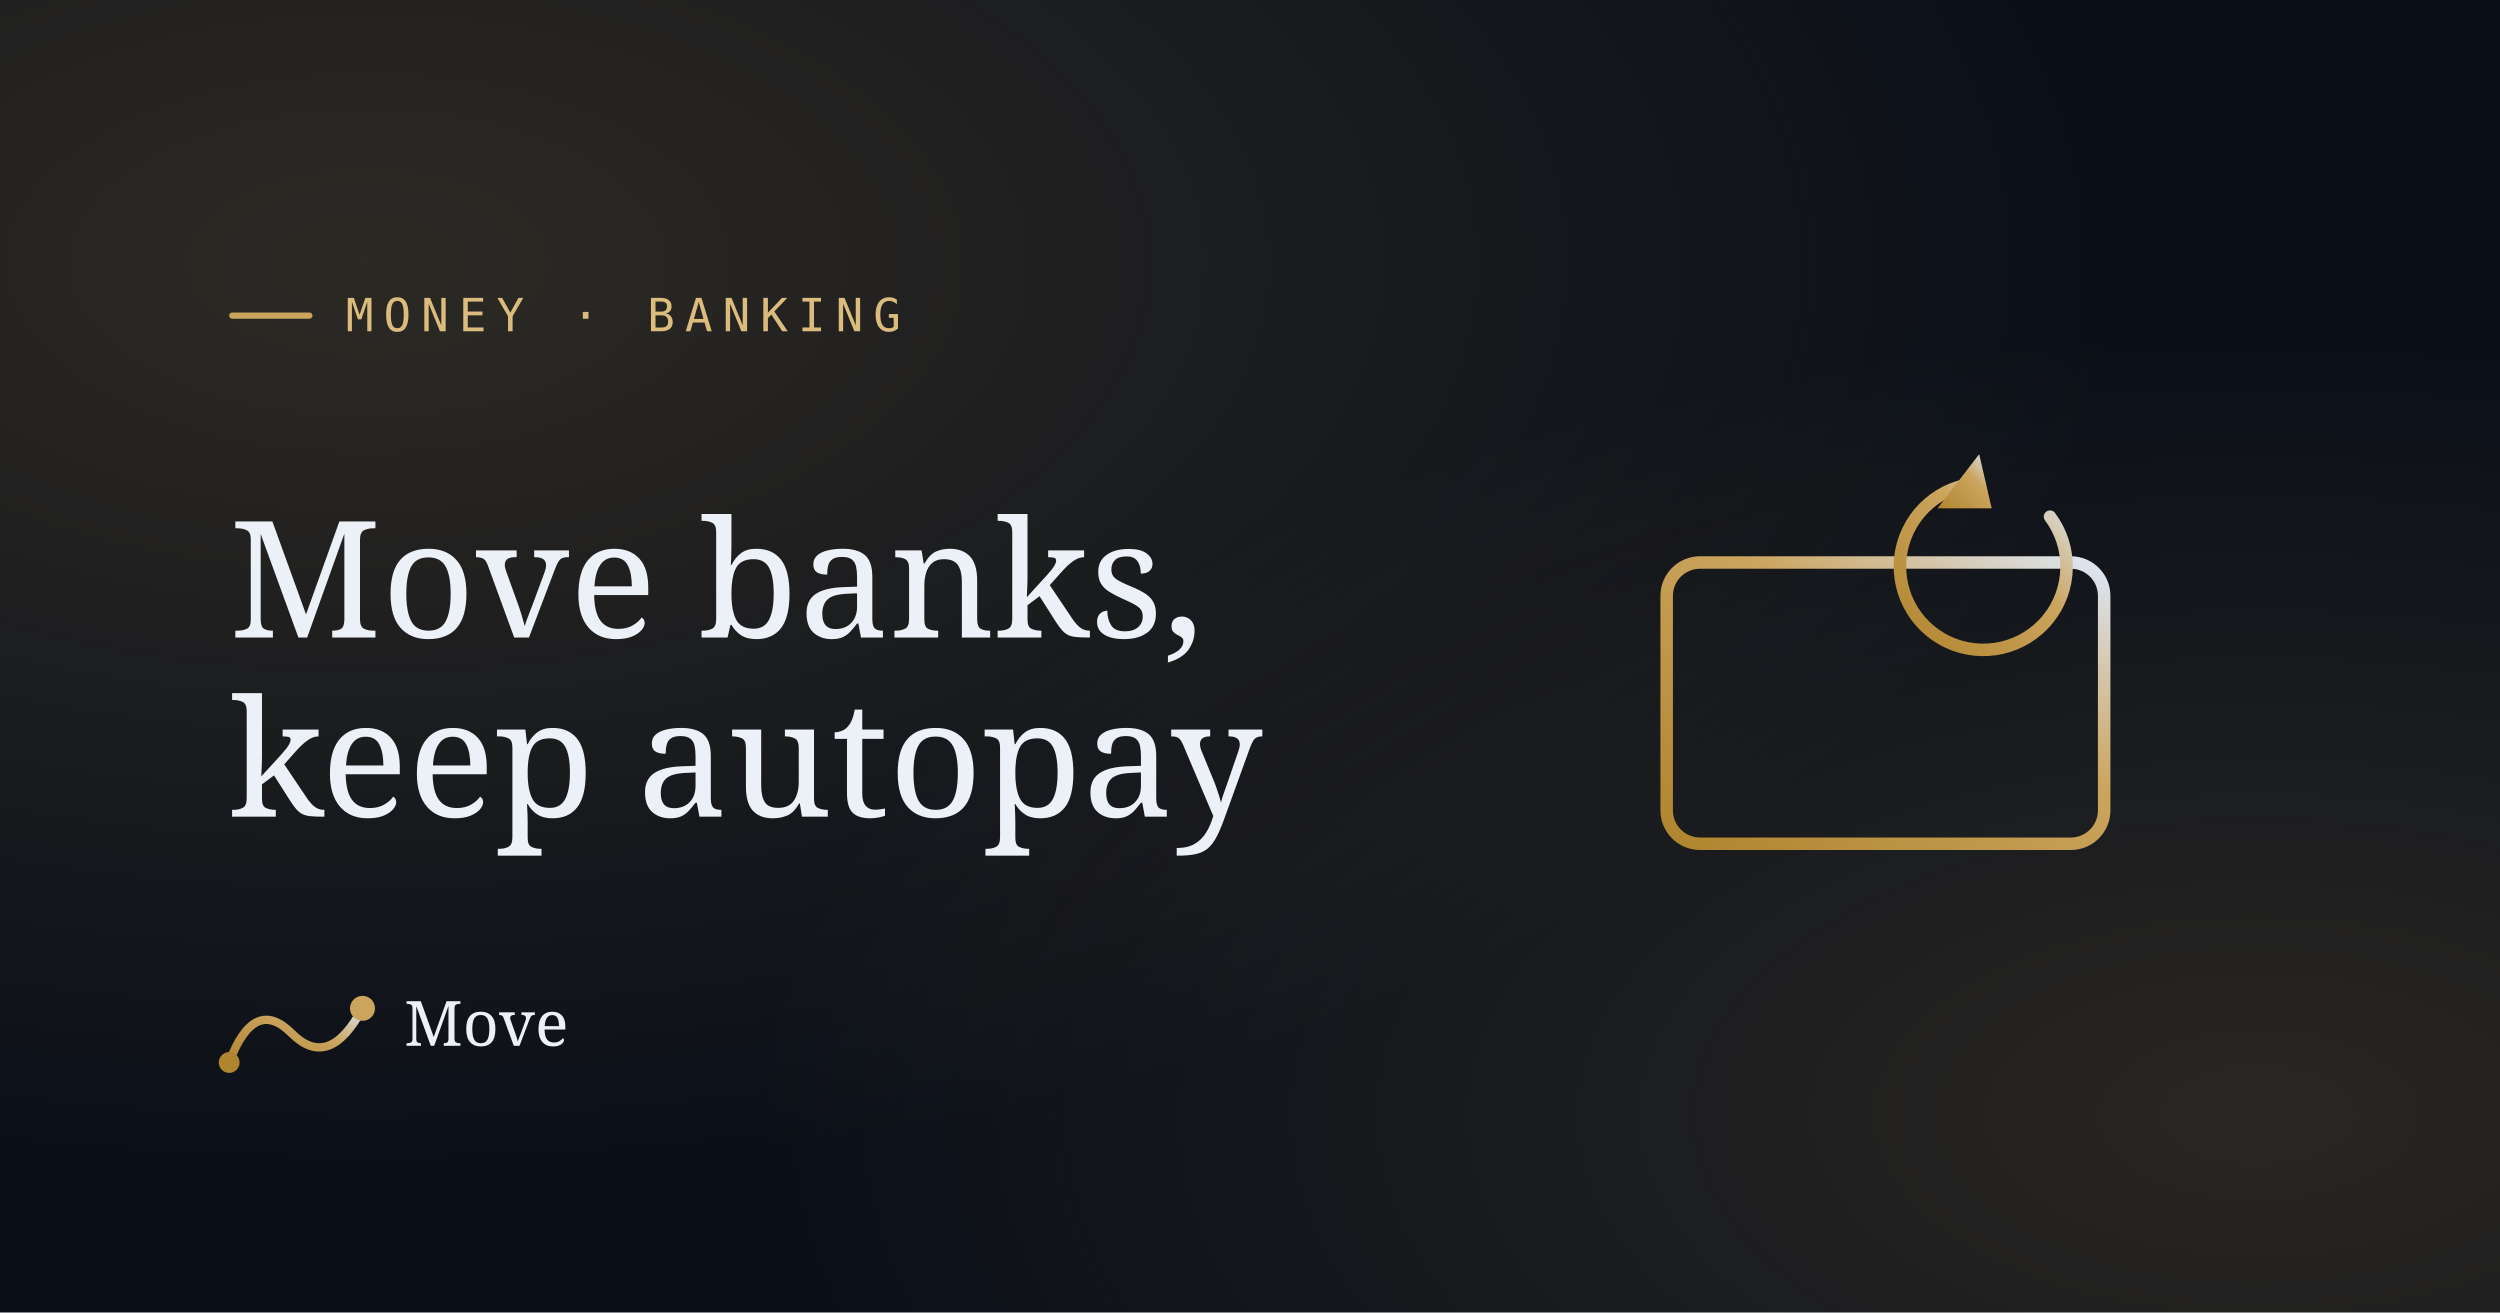
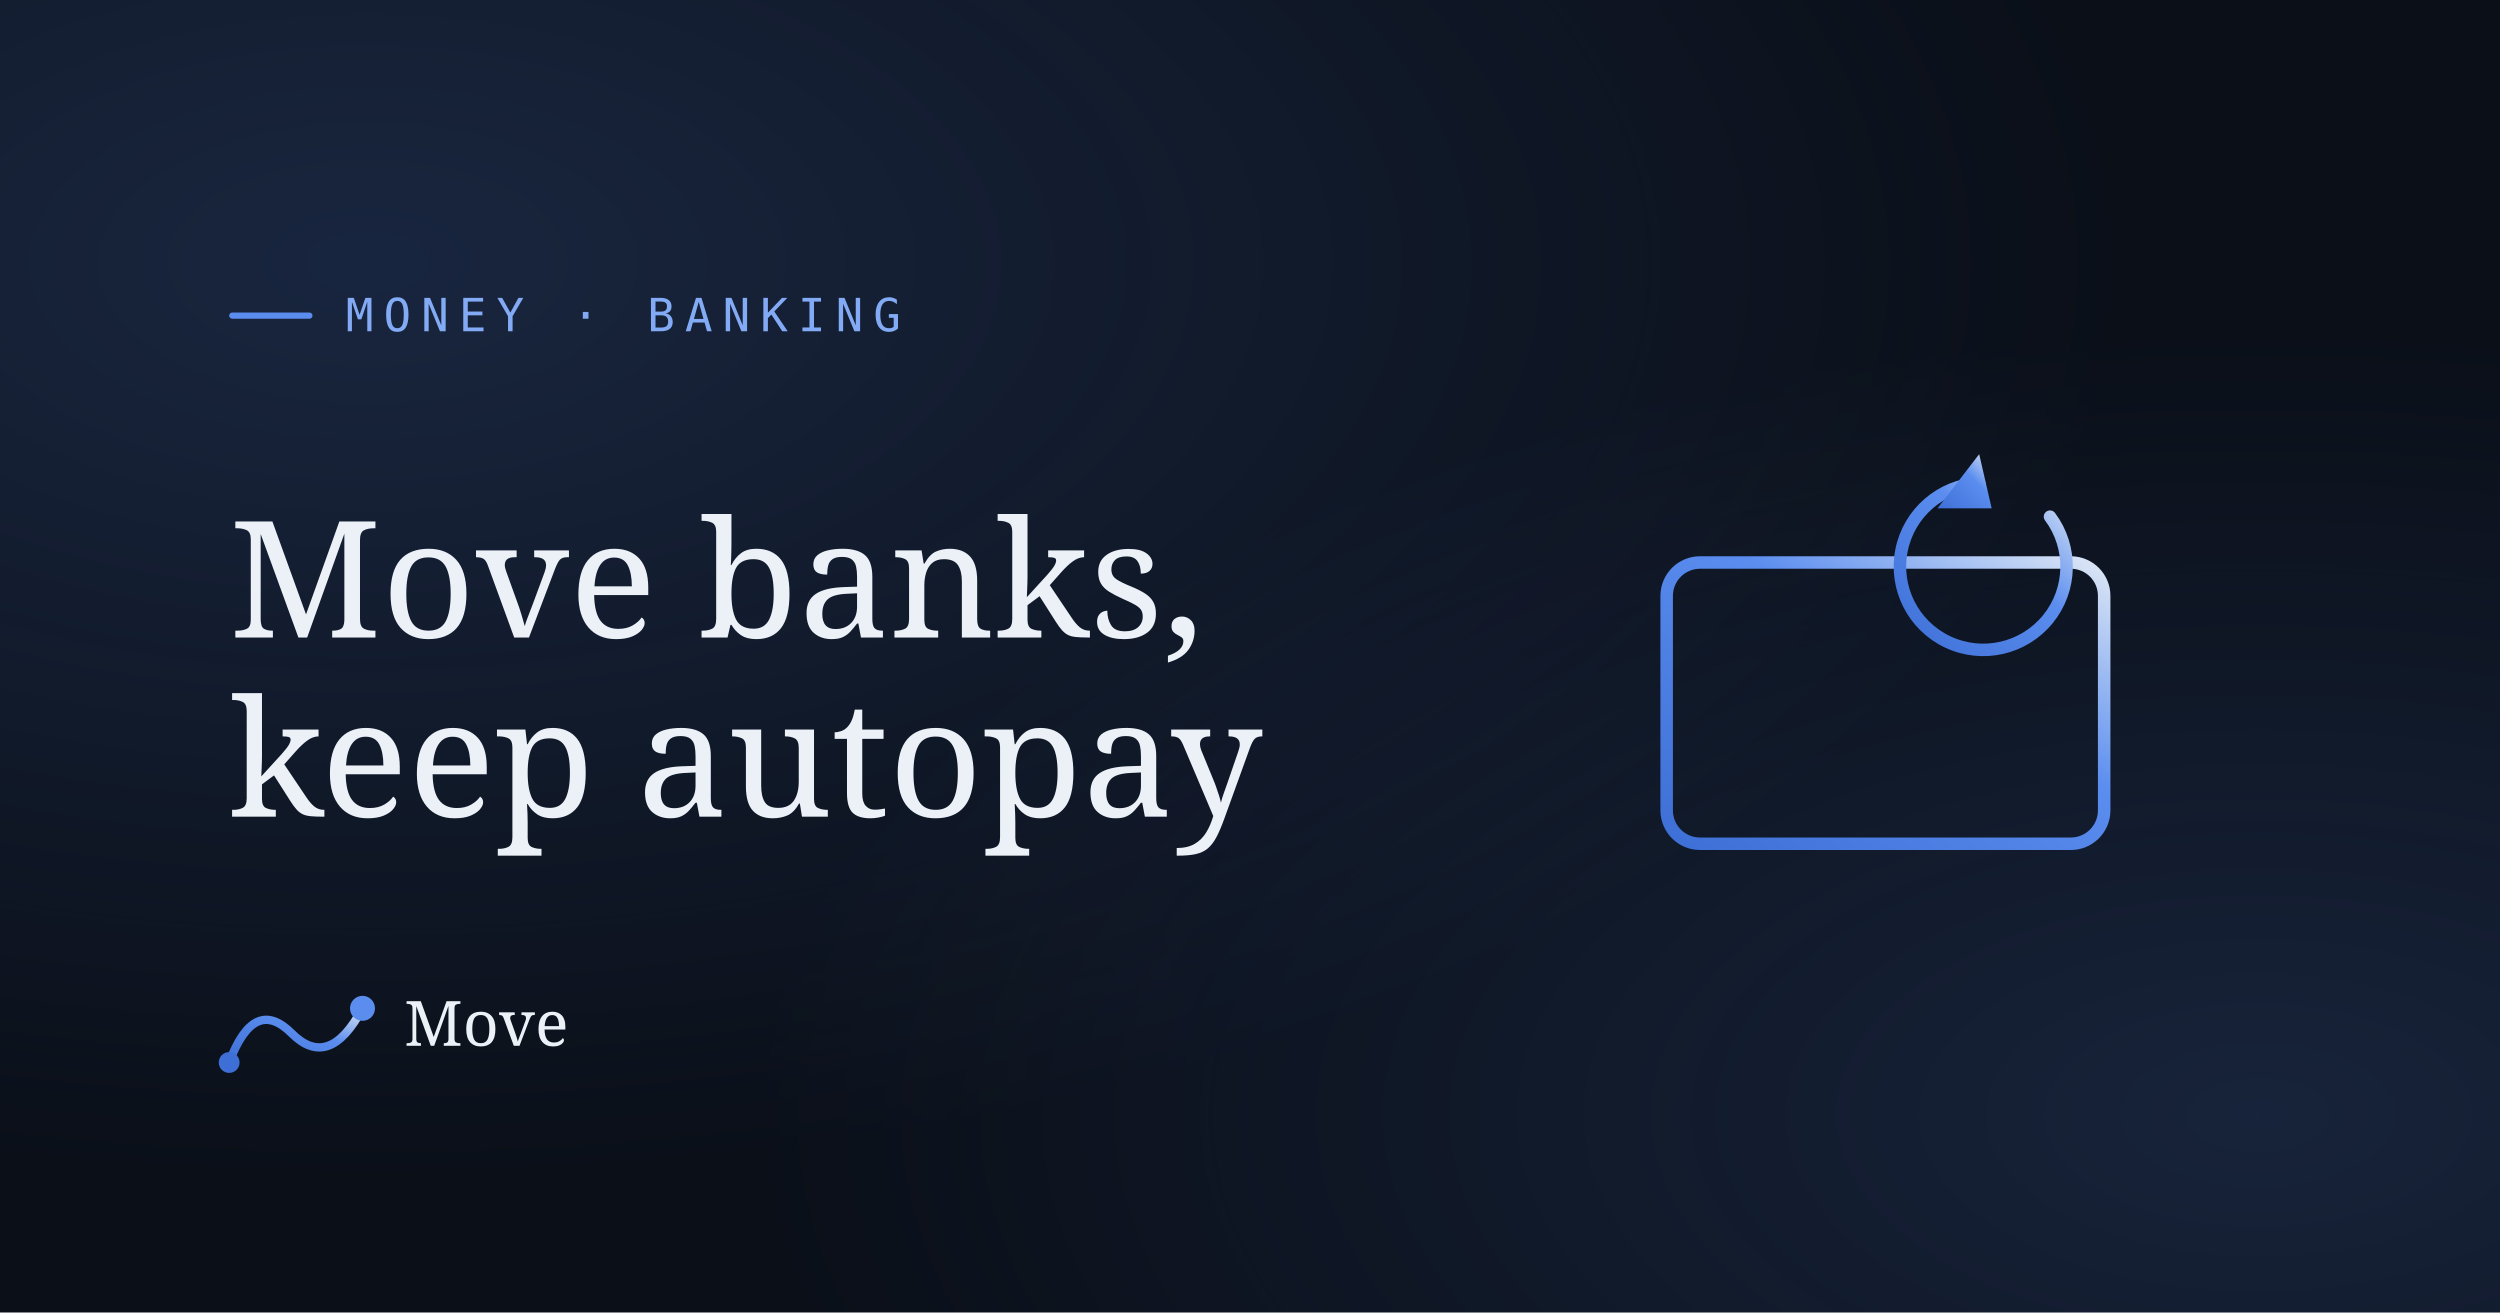
<svg xmlns="http://www.w3.org/2000/svg" viewBox="0 0 1200 630" fill="none" role="img" aria-label="Updating banks and cards without breaking autopay">
  <defs>
    <linearGradient id="flow" x1="0" y1="1" x2="1" y2="0">
-       <stop offset="0%" stop-color="#B0852F" />
-       <stop offset="60%" stop-color="#CBA45E" />
+       <stop offset="0%" stop-color="#3D6FD6" />
+       <stop offset="60%" stop-color="#5B8DEF" />
      <stop offset="100%" stop-color="#DDE7F5" />
    </linearGradient>
    <radialGradient id="tr" cx="0.15" cy="0.2" r="0.7">
-       <stop offset="0%" stop-color="#CBA45E" stop-opacity="0.18" />
-       <stop offset="100%" stop-color="#CBA45E" stop-opacity="0" />
+       <stop offset="0%" stop-color="#5B8DEF" stop-opacity="0.18" />
+       <stop offset="100%" stop-color="#5B8DEF" stop-opacity="0" />
    </radialGradient>
    <radialGradient id="br" cx="0.9" cy="0.85" r="0.6">
-       <stop offset="0%" stop-color="#CBA45E" stop-opacity="0.16" />
-       <stop offset="100%" stop-color="#CBA45E" stop-opacity="0" />
+       <stop offset="0%" stop-color="#5B8DEF" stop-opacity="0.16" />
+       <stop offset="100%" stop-color="#5B8DEF" stop-opacity="0" />
    </radialGradient>
  </defs>
  <rect width="1200" height="630" fill="#0A0F18" />
  <rect width="1200" height="630" fill="url(#tr)" />
  <rect width="1200" height="630" fill="url(#br)" />
-   <rect x="110" y="150" width="40" height="3" rx="1.5" fill="#CBA45E" />
-   <text x="166" y="159" font-family="'Geist Mono', ui-monospace, monospace" font-size="22" letter-spacing="0.22em" fill="#DCBC7C">MONEY · BANKING</text>
+   <rect x="110" y="150" width="40" height="3" rx="1.5" fill="#5B8DEF" />
+   <text x="166" y="159" font-family="'Geist Mono', ui-monospace, monospace" font-size="22" letter-spacing="0.22em" fill="#83AAF5">MONEY · BANKING</text>
  <text x="110" y="306" font-family="Playfair Display, Didot, Georgia, serif" font-size="78" font-weight="500" fill="#ECF1F8" letter-spacing="0">Move banks,</text>
  <text x="110" y="392" font-family="Playfair Display, Didot, Georgia, serif" font-size="78" font-weight="500" fill="#ECF1F8" letter-spacing="0">keep autopay</text>
  <g transform="translate(800,240)" stroke="url(#flow)" stroke-width="6" stroke-linecap="round" stroke-linejoin="round">
    <rect x="0" y="30" width="210" height="135" rx="16" />
    <line x1="0" y1="68" x2="210" y2="68" stroke-width="16" />
    <line x1="26" y1="128" x2="92" y2="128" />
    <path d="M150 -8 a 40 40 0 1 0 34 16" fill="none" />
    <path d="M150 -22 l 6 26 l -26 0" fill="url(#flow)" stroke="none" />
  </g>
  <g transform="translate(110,470)">
    <path d="M0 40 Q 12 8, 30 26 T 64 14" stroke="url(#flow)" stroke-width="4" fill="none" stroke-linecap="round" />
-     <circle cx="0" cy="40" r="5" fill="#B0852F" />
-     <circle cx="64" cy="14" r="6" fill="#CBA45E" />
+     <circle cx="0" cy="40" r="5" fill="#3D6FD6" />
+     <circle cx="64" cy="14" r="6" fill="#5B8DEF" />
    <text x="84" y="32" font-family="Playfair Display, Didot, Georgia, serif" font-size="30" fill="#ECF1F8">Move</text>
  </g>
</svg>
